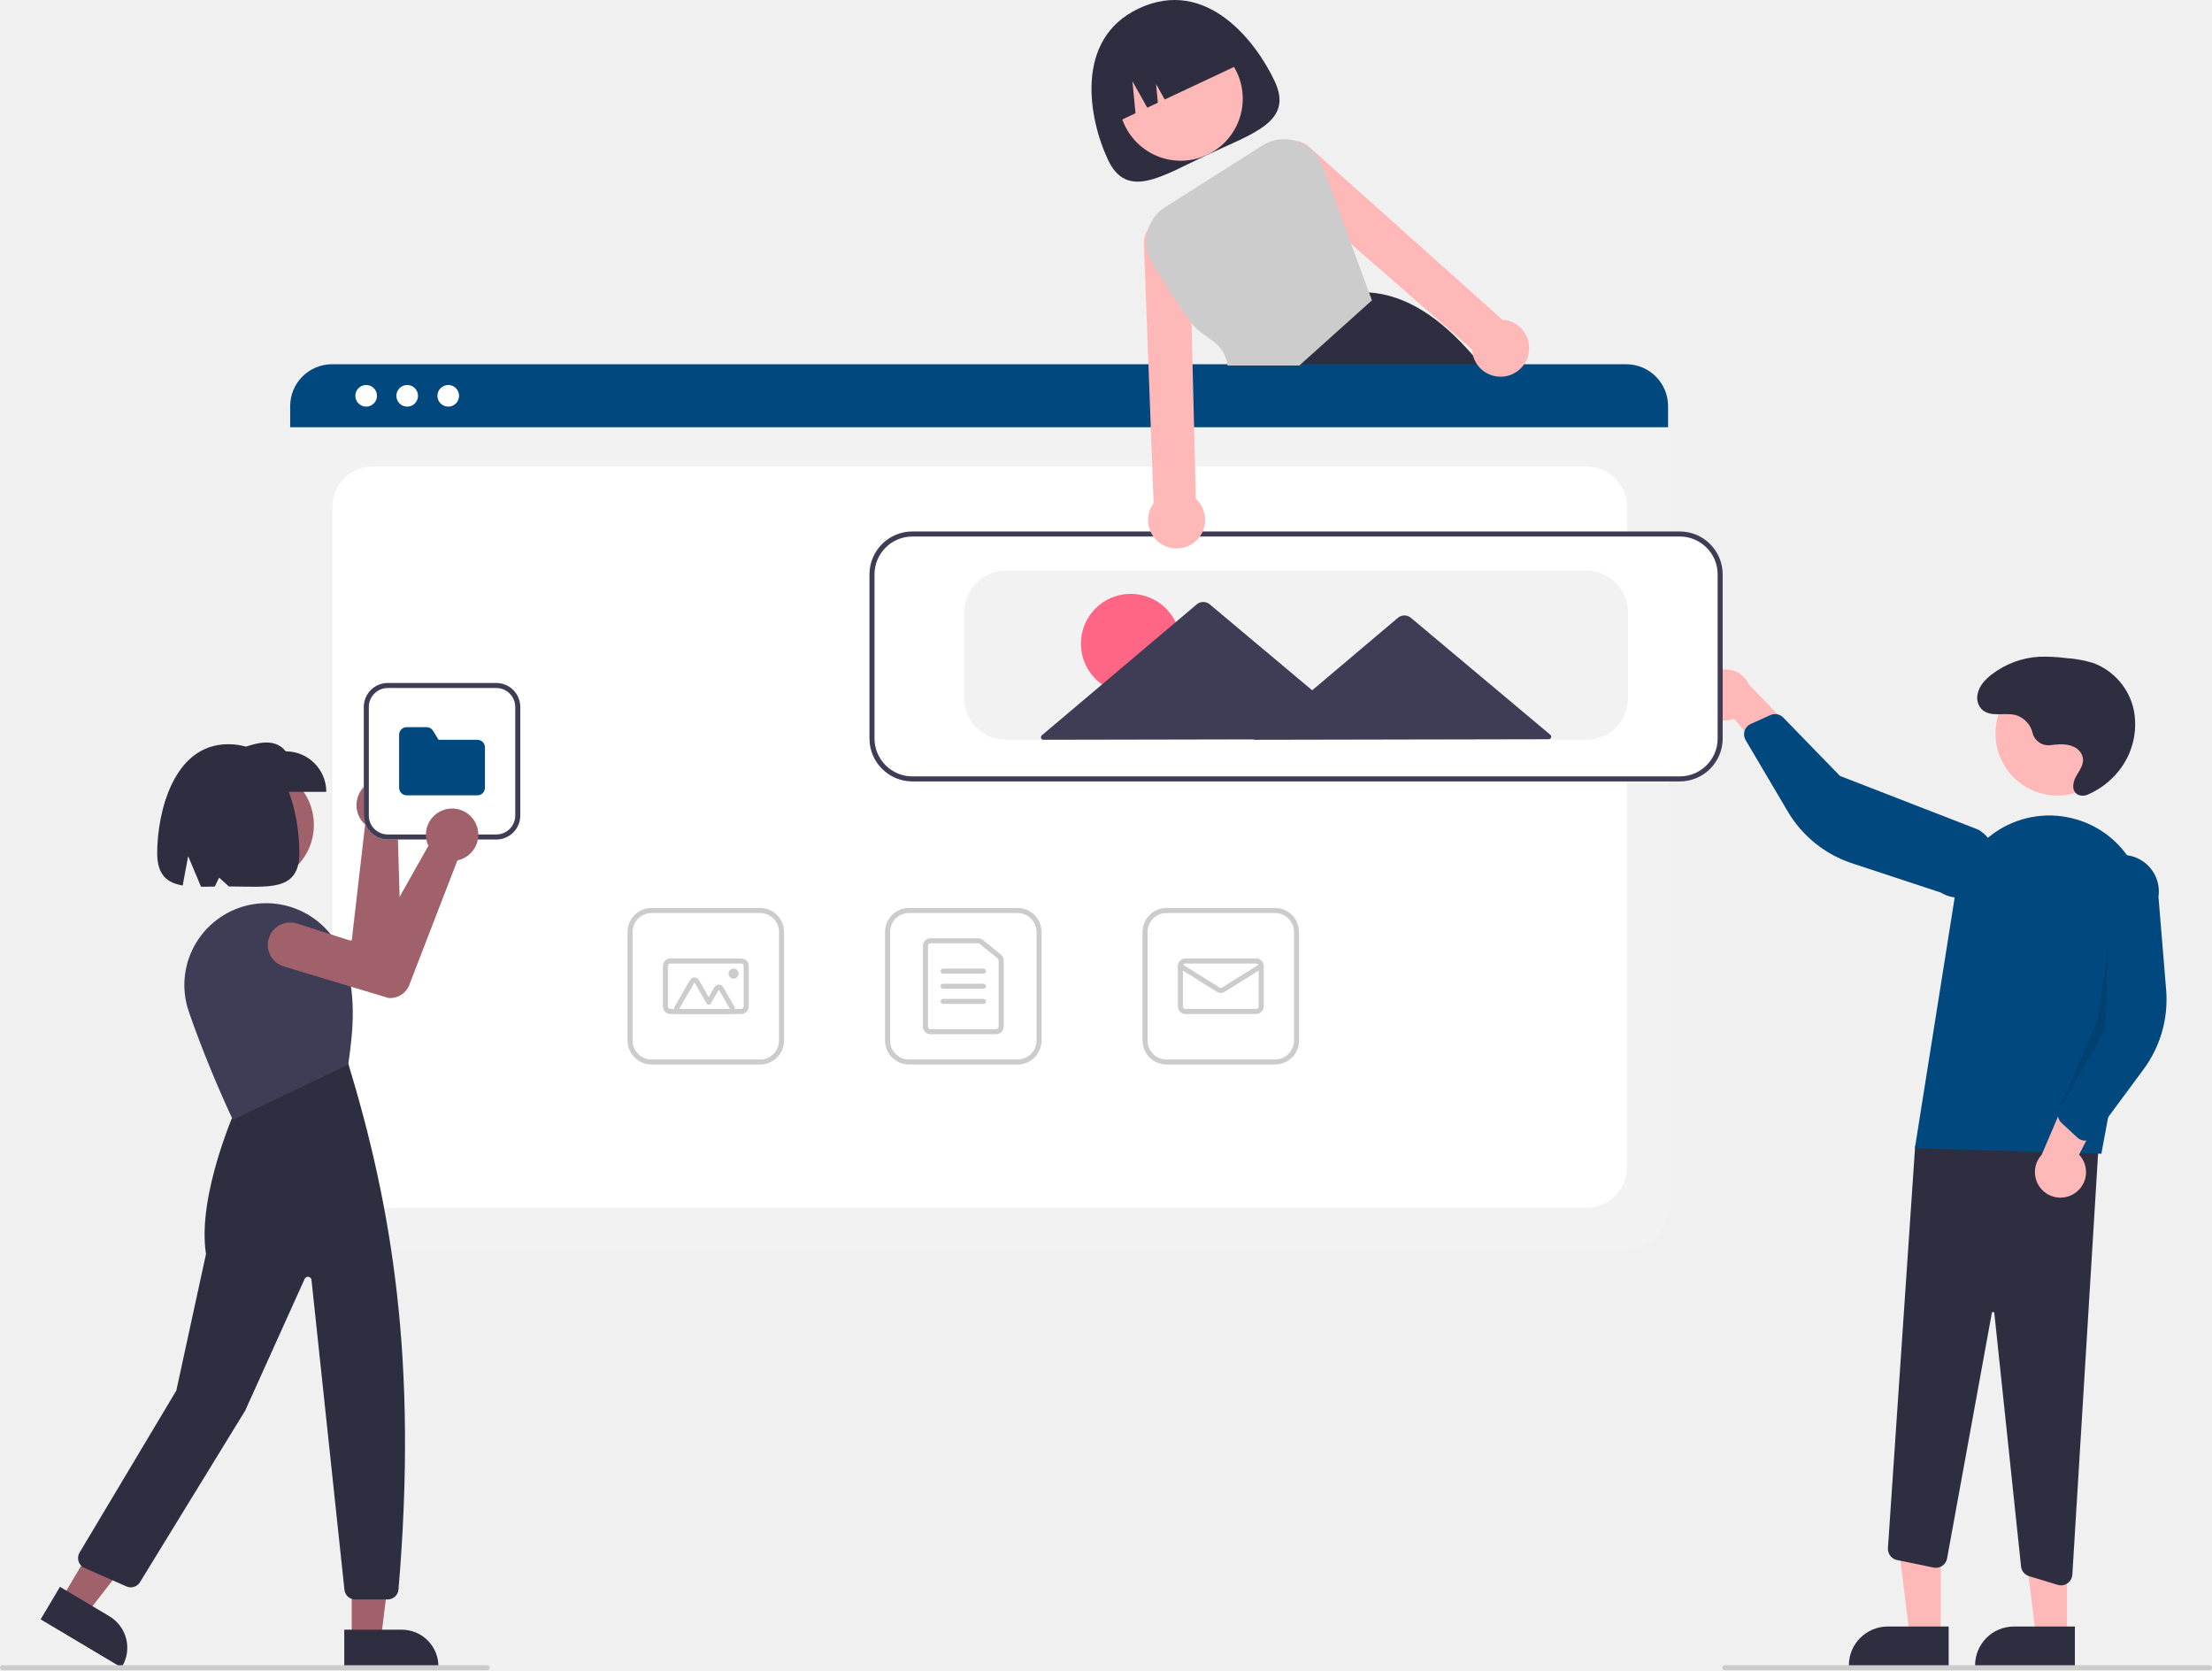
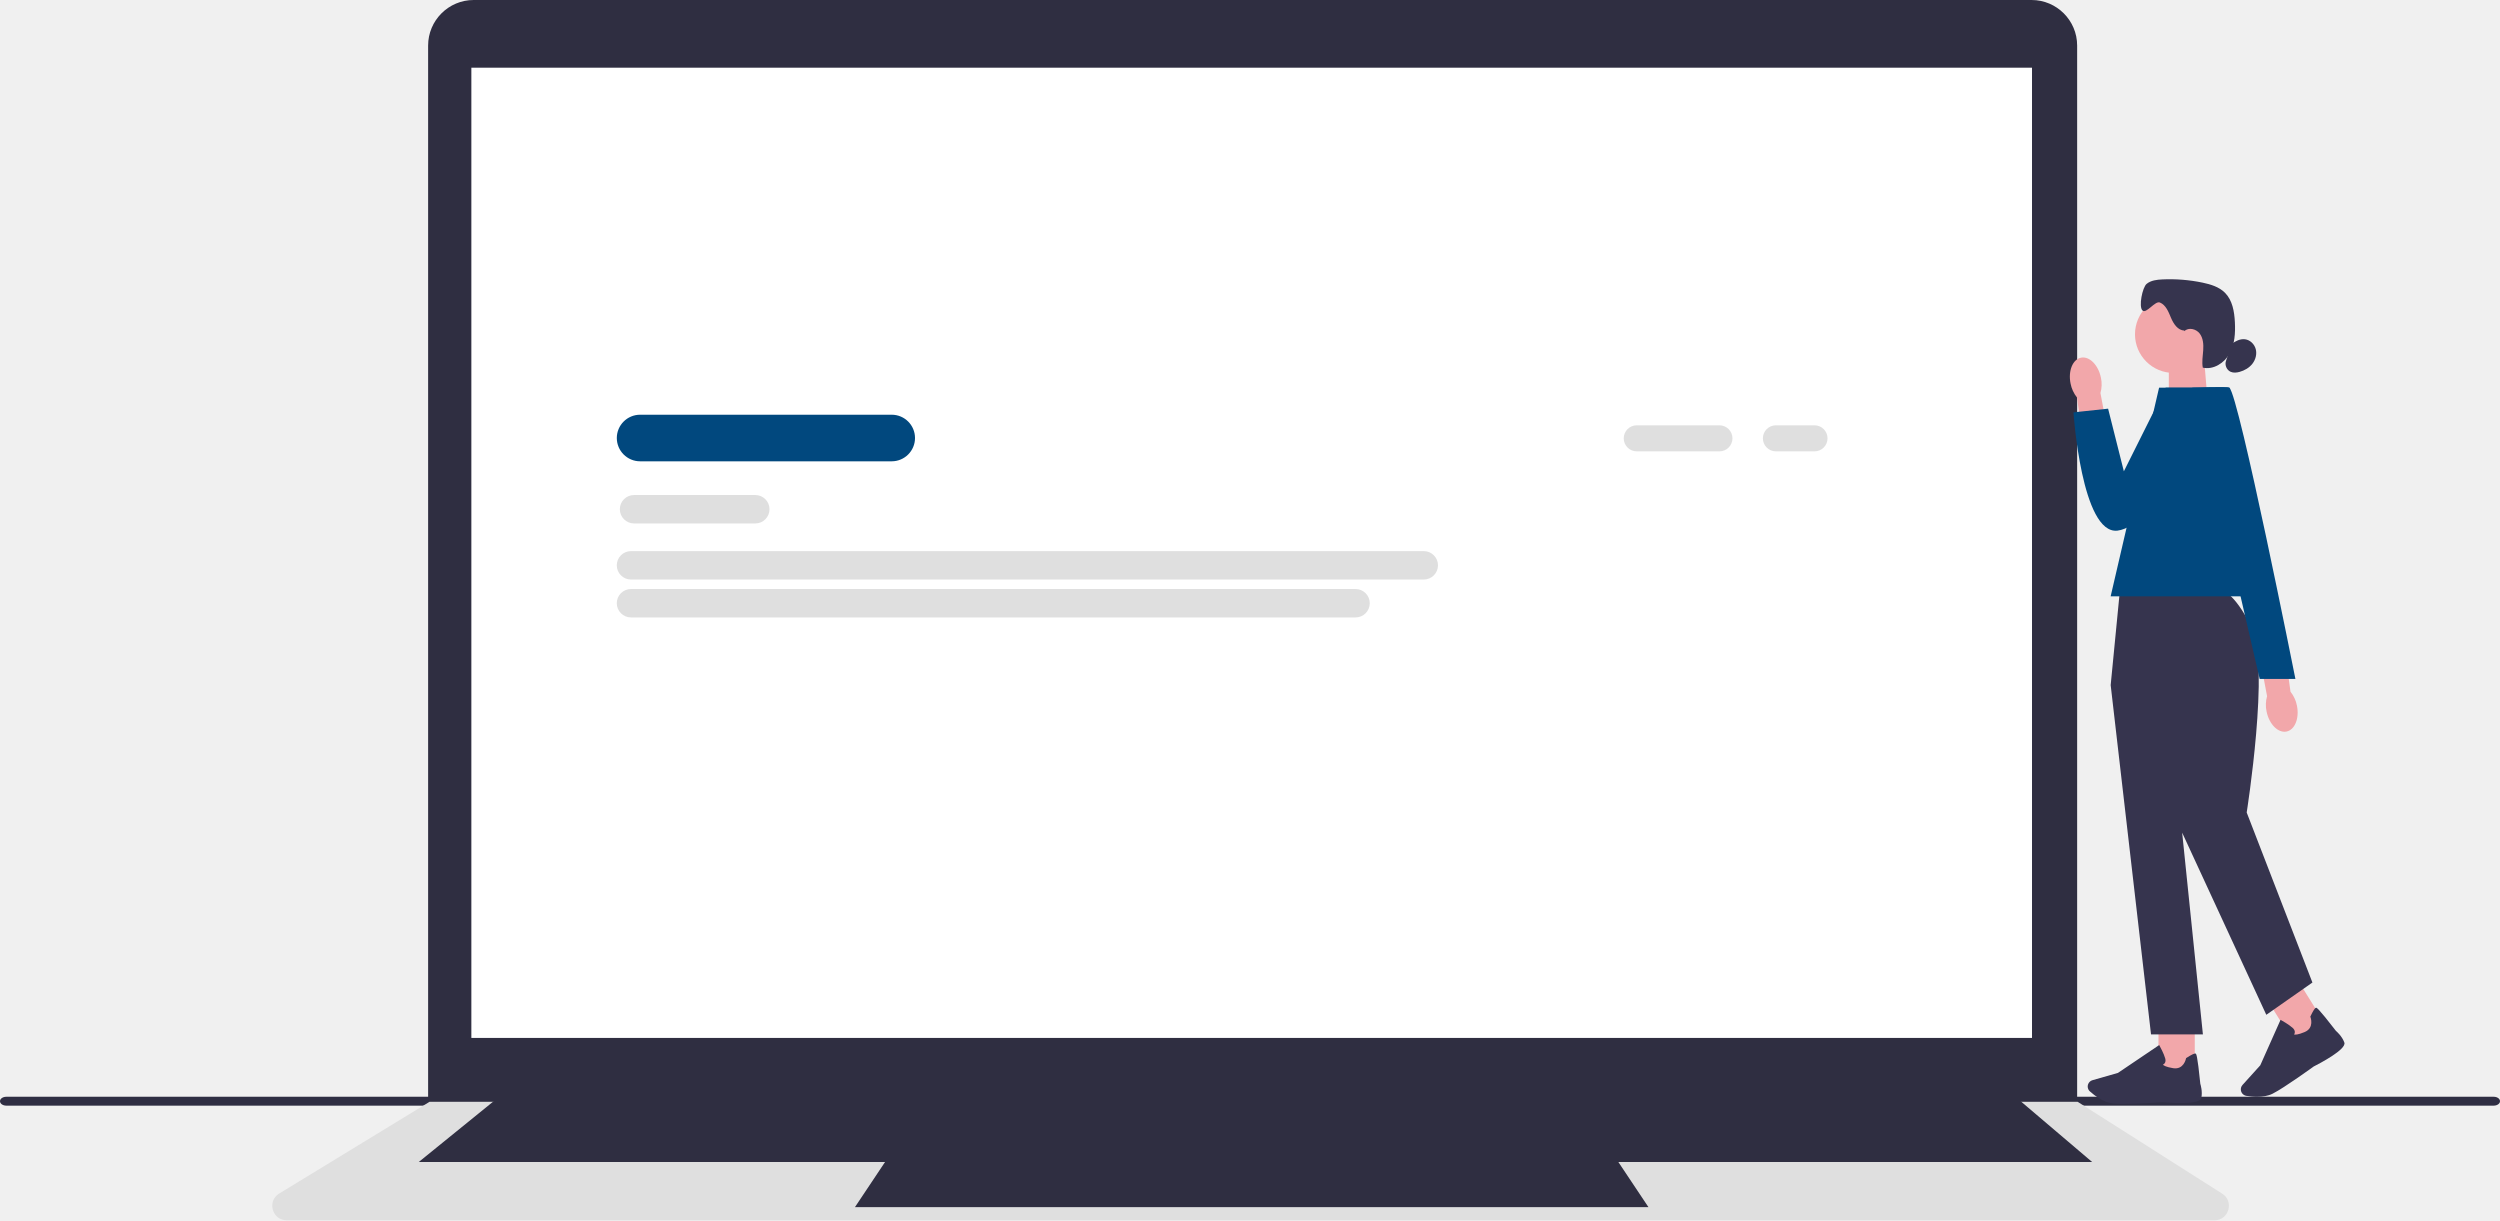
- <svg xmlns="http://www.w3.org/2000/svg" width="876.272" height="661.473" viewBox="0 0 876.272 661.473" role="img" artist="Katerina Limpitsouni" source="https://undraw.co/">
-   <path d="M685.834,138.655c7.516,15.995-8.411,20.526-26.655,29.099s-31.898,17.942-39.414,1.947-13.615-47.743,12.195-59.871C658.66,97.284,678.318,122.659,685.834,138.655Z" transform="translate(-180.8642 -106.4605)" fill="#2f2e41" />
-   <circle cx="467.746" cy="39.089" r="24.561" fill="#ffb8b8" />
-   <path d="M770.29,254.473c-.85-1.11-1.7-2.2-2.56-3.26q-1.665-2.07-3.35-4.01c-12.73-14.69-26.27-23.94-41.18-24.93h-.02l-.22-.02-29.71,28.96-10.1,9.84.22.54,5.45,13.57h95.49A234.834,234.834,0,0,0,770.29,254.473Z" transform="translate(-180.8642 -106.4605)" fill="#2f2e41" />
-   <path d="M621.902,155.438l0,0,8.792-4.131-1.225-12.683,5.879,10.496,4.202-1.975-.714-7.399,3.43,6.123,31.224-14.673,0,0a26,26,0,0,0-34.589-12.474l-4.525,2.126A26,26,0,0,0,621.902,155.438Z" transform="translate(-180.8642 -106.4605)" fill="#2f2e41" />
-   <path d="M825.39,601.261H312.552a16.519,16.519,0,0,1-16.5-16.5V276.607a12.102,12.102,0,0,1,12.088-12.088H829.593a12.311,12.311,0,0,1,12.297,12.297V584.761A16.519,16.519,0,0,1,825.39,601.261Z" transform="translate(-180.8642 -106.4605)" fill="#f2f2f2" />
-   <path d="M328.552,584.761h480.839a16,16,0,0,0,16-16V307.213a16,16,0,0,0-16-16H328.552a16,16,0,0,0-16,16V568.761A16,16,0,0,0,328.552,584.761Z" transform="translate(-180.8642 -106.4605)" fill="#fff" />
-   <path d="M841.66,275.663H295.82v-8.4a16.574,16.574,0,0,1,16.56-16.55H825.1a16.574,16.574,0,0,1,16.56,16.55Z" transform="translate(-180.8642 -106.4605)" fill="#01487e" />
-   <circle cx="145.051" cy="156.752" r="4.283" fill="#fff" />
-   <circle cx="161.31" cy="156.752" r="4.283" fill="#fff" />
-   <circle cx="177.569" cy="156.752" r="4.283" fill="#fff" />
-   <path d="M583.974,528.04h-43a9.511,9.511,0,0,1-9.5-9.5v-43a9.511,9.511,0,0,1,9.5-9.5h43a9.511,9.511,0,0,1,9.5,9.5v43A9.511,9.511,0,0,1,583.974,528.04Zm-43-60a7.508,7.508,0,0,0-7.5,7.5v43a7.508,7.508,0,0,0,7.5,7.5h43a7.508,7.508,0,0,0,7.5-7.5v-43a7.508,7.508,0,0,0-7.5-7.5Z" transform="translate(-180.8642 -106.4605)" fill="#ccc" />
-   <path d="M575.474,516.04h-26a3.003,3.003,0,0,1-3-3v-32a3.003,3.003,0,0,1,3-3h18.839a3.007,3.007,0,0,1,1.879.662l7.16,5.754a2.984,2.984,0,0,1,1.121,2.338v26.246A3.003,3.003,0,0,1,575.474,516.04Zm-26-36a1.001,1.001,0,0,0-1,1v32a1.001,1.001,0,0,0,1,1h26a1.001,1.001,0,0,0,1-1v-26.246a.995.995,0,0,0-.374-.779l-7.161-5.754a1.002,1.002,0,0,0-.626-.22Z" transform="translate(-180.8642 -106.4605)" fill="#ccc" />
-   <path d="M570.474,492.04h-16a1,1,0,0,1,0-2h16a1,1,0,0,1,0,2Z" transform="translate(-180.8642 -106.4605)" fill="#ccc" />
-   <path d="M570.474,498.04h-16a1,1,0,0,1,0-2h16a1,1,0,0,1,0,2Z" transform="translate(-180.8642 -106.4605)" fill="#ccc" />
-   <path d="M570.474,504.04h-16a1,1,0,0,1,0-2h16a1,1,0,0,1,0,2Z" transform="translate(-180.8642 -106.4605)" fill="#ccc" />
-   <path d="M685.974,528.04h-43a9.511,9.511,0,0,1-9.5-9.5v-43a9.511,9.511,0,0,1,9.5-9.5h43a9.511,9.511,0,0,1,9.5,9.5v43A9.511,9.511,0,0,1,685.974,528.04Zm-43-60a7.508,7.508,0,0,0-7.5,7.5v43a7.508,7.508,0,0,0,7.5,7.5h43a7.508,7.508,0,0,0,7.5-7.5v-43a7.508,7.508,0,0,0-7.5-7.5Z" transform="translate(-180.8642 -106.4605)" fill="#ccc" />
-   <path d="M678.474,508.04h-28a3.003,3.003,0,0,1-3-3v-16a3.003,3.003,0,0,1,3-3h28a3.003,3.003,0,0,1,3,3v16A3.003,3.003,0,0,1,678.474,508.04Zm-28-20a1.001,1.001,0,0,0-1,1v16a1.001,1.001,0,0,0,1,1h28a1.001,1.001,0,0,0,1-1v-16a1.001,1.001,0,0,0-1-1Z" transform="translate(-180.8642 -106.4605)" fill="#ccc" />
-   <path d="M664.474,499.678a3.003,3.003,0,0,1-1.59-.453l-14.94-9.337a1,1,0,0,1,1.061-1.696l14.94,9.337a1.006,1.006,0,0,0,1.06,0l14.939-9.337a1,1,0,0,1,1.061,1.696l-14.939,9.337A3.004,3.004,0,0,1,664.474,499.678Z" transform="translate(-180.8642 -106.4605)" fill="#ccc" />
-   <path d="M481.974,528.04h-43a9.511,9.511,0,0,1-9.5-9.5v-43a9.511,9.511,0,0,1,9.5-9.5h43a9.511,9.511,0,0,1,9.5,9.5v43A9.511,9.511,0,0,1,481.974,528.04Zm-43-60a7.508,7.508,0,0,0-7.5,7.5v43a7.508,7.508,0,0,0,7.5,7.5h43a7.508,7.508,0,0,0,7.5-7.5v-43a7.508,7.508,0,0,0-7.5-7.5Z" transform="translate(-180.8642 -106.4605)" fill="#ccc" />
-   <path d="M474.474,508.04h-28a3.003,3.003,0,0,1-3-3v-16a3.003,3.003,0,0,1,3-3h28a3.003,3.003,0,0,1,3,3v16A3.003,3.003,0,0,1,474.474,508.04Zm-28-20a1.001,1.001,0,0,0-1,1v16a1.001,1.001,0,0,0,1,1h28a1.001,1.001,0,0,0,1-1v-16a1.001,1.001,0,0,0-1-1Z" transform="translate(-180.8642 -106.4605)" fill="#ccc" />
-   <path d="M470.036,508.04h-20.124a2,2,0,0,1-1.732-3l6.062-10.5a2,2,0,0,1,3.464,0l3.915,6.781,2.268-3.929a2,2,0,0,1,3.464,0l4.415,7.647a2,2,0,0,1-1.732,3Zm0-2h0l-4.415-7.647-3.134,5.429a1.0 1,0,0,1-.866.5h0a1.0 1,0,0,1-.866-.5l-4.781-8.281-6.062,10.5Z" transform="translate(-180.8642 -106.4605)" fill="#ccc" />
-   <circle cx="290.61" cy="385.579" r="2" fill="#ccc" />
-   <polygon points="768.825 648.15 756.565 648.149 750.733 600.861 768.827 600.862 768.825 648.15" fill="#ffb8b8" />
-   <path d="M952.816,766.494l-39.531-.001v-.5a15.386,15.386,0,0,1,15.386-15.386h.001l24.144.001Z" transform="translate(-180.8642 -106.4605)" fill="#2f2e41" />
-   <polygon points="818.825 648.15 806.565 648.149 800.733 600.861 818.827 600.862 818.825 648.15" fill="#ffb8b8" />
-   <path d="M1002.816,766.494l-39.531-.001v-.5a15.386,15.386,0,0,1,15.386-15.386h.001l24.144.001Z" transform="translate(-180.8642 -106.4605)" fill="#2f2e41" />
-   <path d="M996.014,734.111l-11.354-3.454a4.493,4.493,0,0,1-3.166-3.833L970.908,626.498a.48.48,0,0,0-.479-.447.469.469,0,0,0-.51.409l-17.731,97.199a4.5,4.5,0,0,1-5.335,3.6L932.342,724.269a4.516,4.516,0,0,1-3.582-4.712l10.785-159.312,73.138-7.892-10.868,177.727a4.505,4.505,0,0,1-4.484,4.228A4.526,4.526,0,0,1,996.014,734.111Z" transform="translate(-180.8642 -106.4605)" fill="#2f2e41" />
-   <circle cx="815.08" cy="290.487" r="24.561" fill="#ffb8b8" />
-   <path d="M939.433,561.18l15.858-99.851a37.857,37.857,0,0,1,48.005-30.399h0a37.743,37.743,0,0,1,26.601,43.262l-16.591,89.172Z" transform="translate(-180.8642 -106.4605)" fill="#01487e" />
-   <path d="M1002.725,579.046a10.056,10.056,0,0,0,1.747-15.32l16.396-31.751-18.465,1.97-12.739,29.849a10.11,10.11,0,0,0,13.061,15.251Z" transform="translate(-180.8642 -106.4605)" fill="#ffb8b8" />
-   <path d="M1006.236,558.126a4.506,4.506,0,0,1-2.426-1.151l-6.273-5.797a4.515,4.515,0,0,1-1.092-5.054l12.537-29.718-1.779-58.72a14.497,14.497,0,1,1,28.727,3.919l3.041,36.912a46.373,46.373,0,0,1-8.938,31.397l-19.552,26.432a4.505,4.505,0,0,1-3.195,1.804A4.455,4.455,0,0,1,1006.236,558.126Z" transform="translate(-180.8642 -106.4605)" fill="#01487e" />
-   <path d="M854.505,383.566a10.056,10.056,0,0,0,13.426,7.582l22.846,27.478,5.385-17.772-22.52-23.369a10.11,10.11,0,0,0-19.137,6.081Z" transform="translate(-180.8642 -106.4605)" fill="#ffb8b8" />
-   <path d="M872.401,394.955a4.506,4.506,0,0,1,2.006-1.786l7.784-3.517a4.515,4.515,0,0,1,5.08.965l22.478,23.132,54.766,21.257a14.497,14.497,0,1,1-14.809,24.926l-35.177-11.592a46.374,46.374,0,0,1-25.427-20.472l-16.717-28.31a4.505,4.505,0,0,1-.415-3.646A4.454,4.454,0,0,1,872.401,394.955Z" transform="translate(-180.8642 -106.4605)" fill="#01487e" />
-   <polygon points="835.002 375.652 834.002 407.652 815.58 439.663 830.962 403.99 835.002 375.652" opacity="0.1" />
-   <path d="M993.13,401.563a6.423,6.423,0,0,1-7.031-4.702,9.764,9.764,0,0,0-6.951-7.274c-4.505-1.029-10.012,1.091-13.314-2.322a6.637,6.637,0,0,1-1.575-5.842c.608-3.317,2.981-5.823,5.563-7.827a34.062,34.062,0,0,1,18.866-7.051,67.677,67.677,0,0,1,10.621.528,47.009,47.009,0,0,1,10.864,1.985,25.576,25.576,0,0,1,16.002,18.68,29.528,29.528,0,0,1-6.057,24.13,31.702,31.702,0,0,1-12.161,9.259,4.744,4.744,0,0,1-3.606.183c-2.957-1.176-2.474-4.839-1.126-7.283,1.443-2.615,3.663-5.146,2.503-8.329a6.302,6.302,0,0,0-3.127-3.366c-2.94-1.499-6.228-1.145-9.389-.78Z" transform="translate(-180.8642 -106.4605)" fill="#2f2e41" />
-   <path d="M846.297,415.433h-304a16.519,16.519,0,0,1-16.5-16.5v-65a16.519,16.519,0,0,1,16.5-16.5h304a16.519,16.519,0,0,1,16.5,16.5v65A16.519,16.519,0,0,1,846.297,415.433Z" transform="translate(-180.8642 -106.4605)" fill="#fff" />
-   <path d="M846.297,415.933h-304a17.019,17.019,0,0,1-17-17v-65a17.019,17.019,0,0,1,17-17h304a17.019,17.019,0,0,1,17,17v65A17.019,17.019,0,0,1,846.297,415.933Zm-304-97a15.017,15.017,0,0,0-15,15v65a15.017,15.017,0,0,0,15,15h304a15.017,15.017,0,0,0,15-15v-65a15.017,15.017,0,0,0-15-15Z" transform="translate(-180.8642 -106.4605)" fill="#3f3d56" />
-   <path d="M809.297,399.433h-230a16.519,16.519,0,0,1-16.5-16.5v-34a16.519,16.519,0,0,1,16.5-16.5h230a16.519,16.519,0,0,1,16.5,16.5v34A16.519,16.519,0,0,1,809.297,399.433Z" transform="translate(-180.8642 -106.4605)" fill="#f2f2f2" />
-   <circle cx="447.928" cy="254.915" r="19.732" fill="#ff6584" />
-   <path d="M795.004,397.442l-27.853-23.36-27.372-22.956a4,4,0,0,0-5.153.01l-27.283,23.062-6.664,5.633-10.048-8.427-30.537-25.611a4,4,0,0,0-5.152.01l-30.438,25.728-30.917,26.133a1.0 1,0,0,0,.647,1.764l63.387-.122,20.064-.039-.196.166,59.808-.115,57.067-.11A1.0 1,0,0,0,795.004,397.442Z" transform="translate(-180.8642 -106.4605)" fill="#3f3d56" />
-   <path d="M1056.136,767.933h-192a1,1,0,0,1,0-2h192a1,1,0,0,1,0,2Z" transform="translate(-180.8642 -106.4605)" fill="#ccc" />
-   <path d="M784.92,238.373a11.221,11.221,0,0,0-7.25-5.1,10.301,10.301,0,0,0-1.66-.21l-76.19-68.12a9.015,9.015,0,0,0-5.63-2.69,7.67,7.67,0,0,0-1.27-.04,9.055,9.055,0,0,0-5.96,15.48l29.17,25.43,47.9,41.75a11.916,11.916,0,0,0,.35,2.33,11.266,11.266,0,0,0,9.67,8.37,11.092,11.092,0,0,0,6.05-1,11.407,11.407,0,0,0,3.88-2.97c.11-.13.21-.25.31-.39a11.293,11.293,0,0,0,.63-12.84Z" transform="translate(-180.8642 -106.4605)" fill="#ffb8b8" />
-   <path d="M654.6,304.023l-.71-28.86-.6-23.95-.41-16.76-.81-32.67a9.046,9.046,0,0,0-15.71-5.25,6.923,6.923,0,0,0-.75.96,8.936,8.936,0,0,0-1.56,6.05l1.78,47.67.89,23.95,1.14,30.55a12.047,12.047,0,0,0-.89,1.41,11.248,11.248,0,0,0-.71,8.84,11.311,11.311,0,0,0,15.56,6.63,11.301,11.301,0,0,0,2.78-18.57Z" transform="translate(-180.8642 -106.4605)" fill="#ffb8b8" />
-   <path d="M723.201,222.273l-7.07-19.15-11.44-31.02a16.006,16.006,0,0,0-9.95-9.68c-.18-.06-.37-.12-.55-.17a15.984,15.984,0,0,0-13.24,1.82l-38.53,24.44a16.093,16.093,0,0,0-5.27,21.75,276.323,276.323,0,0,0,15.73,24.19c4.49,6.11,12.85,6.76,14.3,16.76h28.41l28.76-25.82Z" transform="translate(-180.8642 -106.4605)" fill="#ccc" />
-   <circle cx="101.165" cy="326.682" r="23.172" fill="#a0616a" />
-   <path d="M338.916,417.193q.343.273.664.578a10.38,10.38,0,0,1-.417,15.484,9.722,9.722,0,0,1-.814.613l1.568,52.945a8.061,8.061,0,0,1-5.545,7.867l-.096.021-42.989,4.578a8.899,8.899,0,1,1-1.722-17.713l30.644-2.699,5.3-45.851a9.876,9.876,0,0,1-.972-.99,10.38,10.38,0,0,1,14.378-14.833Z" transform="translate(-180.8642 -106.4605)" fill="#a0616a" />
-   <polygon points="139.328 649.174 150.895 649.174 156.397 604.561 139.326 604.561 139.328 649.174" fill="#a0616a" />
-   <path d="M317.242,751.858l22.778-.001h.001a14.516,14.516,0,0,1,14.516,14.516v.472l-37.294.001Z" transform="translate(-180.8642 -106.4605)" fill="#2f2e41" />
-   <polygon points="24.366 633.182 34.304 639.099 61.857 603.582 47.189 594.849 24.366 633.182" fill="#a0616a" />
-   <path d="M204.627,734.889l19.572,11.653.001 0a14.516,14.516,0,0,1,5.046,19.899l-.241.405L196.96,747.767Z" transform="translate(-180.8642 -106.4605)" fill="#2f2e41" />
-   <path d="M334.488,739.877H321.536a4.238,4.238,0,0,1-4.221-3.797L304.258,613.343a1.415,1.415,0,0,0-2.697-.433l-23.555,52.159-41.704,68.003a4.266,4.266,0,0,1-5.329,1.666l-16.66-7.33a4.247,4.247,0,0,1-1.935-6.064l38.337-64.192,11.758-54.085c-3.698-23.455,12.155-58.326,12.316-58.676l.079-.17,43.668-17.068.219.268c17.221,56.514,27.715,117.332,19.967,208.568A4.274,4.274,0,0,1,334.488,739.877Z" transform="translate(-180.8642 -106.4605)" fill="#2f2e41" />
-   <path d="M273.107,549.934l-.203-.427c-.097-.205-9.807-20.684-17.292-42.571a32.285,32.285,0,0,1,2.239-25.873,32.637,32.637,0,0,1,20.813-16.004h0A32.677,32.677,0,0,1,316.591,484.627c5.937,14.847,4.045,30.695,2.264,43.157l-.035.25-.227.109Z" transform="translate(-180.8642 -106.4605)" fill="#3f3d56" />
-   <path d="M310.124,420.054H273.33V404.015c8.076-3.208,15.978-5.937,20.756,0a16.038,16.038,0,0,1,16.038,16.038Z" transform="translate(-180.8642 -106.4605)" fill="#2f2e41" />
-   <path d="M271.293,401.185c-21.996,0-28.153,27.571-28.153,43.126,0,8.674,3.923,11.777,10.088,12.827l2.177-11.611,5.099,12.111c1.732.009,3.551-.025,5.437-.06l1.729-3.56,3.855,3.496c15.441.023,27.921,2.274,27.921-13.203C299.445,428.756,294.046,401.185,271.293,401.185Z" transform="translate(-180.8642 -106.4605)" fill="#2f2e41" />
-   <path d="M373.864,767.933h-192a1,1,0,1,1,0-2h192a1,1,0,0,1,0,2Z" transform="translate(-180.8642 -106.4605)" fill="#ccc" />
-   <path d="M377.474,438.933h-43a9.511,9.511,0,0,1-9.5-9.5v-43a9.511,9.511,0,0,1,9.5-9.5h43a9.511,9.511,0,0,1,9.5,9.5v43A9.511,9.511,0,0,1,377.474,438.933Z" transform="translate(-180.8642 -106.4605)" fill="#fff" />
-   <path d="M377.474,438.933h-43a9.511,9.511,0,0,1-9.5-9.5v-43a9.511,9.511,0,0,1,9.5-9.5h43a9.511,9.511,0,0,1,9.5,9.5v43A9.511,9.511,0,0,1,377.474,438.933Zm-43-60a7.508,7.508,0,0,0-7.5,7.5v43a7.508,7.508,0,0,0,7.5,7.5h43a7.508,7.508,0,0,0,7.5-7.5v-43a7.508,7.508,0,0,0-7.5-7.5Z" transform="translate(-180.8642 -106.4605)" fill="#3f3d56" />
-   <path d="M369.974,421.433h-28a3.003,3.003,0,0,1-3-3v-21a3.003,3.003,0,0,1,3-3h7.882a2.981,2.981,0,0,1,2.555,1.427l2.198,3.573h15.364a3.003,3.003,0,0,1,3,3v16A3.003,3.003,0,0,1,369.974,421.433Z" transform="translate(-180.8642 -106.4605)" fill="#01487e" />
-   <path d="M369.064,432.042q.21.384.388.79a10.38,10.38,0,0,1-6.393,14.109,9.72,9.72,0,0,1-.988.25l-19.099,49.405a8.061,8.061,0,0,1-8.163,5.099l-.096-.018-41.397-12.462a8.899,8.899,0,1,1,5.286-16.993l29.29,9.404,22.676-40.202a9.876,9.876,0,0,1-.511-1.289,10.38,10.38,0,0,1,19.007-8.091Z" transform="translate(-180.8642 -106.4605)" fill="#a0616a" />
+ <svg xmlns="http://www.w3.org/2000/svg" width="949.85" height="463.64" viewBox="0 0 949.85 463.64" role="img" artist="Katerina Limpitsouni" source="https://undraw.co/">
+   <path d="m0,418.39c0,.94,1.07,1.69,2.41,1.69h945.03c1.33,0,2.41-.75,2.41-1.69s-1.07-1.69-2.41-1.69H2.41c-1.33,0-2.41.75-2.41,1.69Z" fill="#2f2e43" stroke-width="0" />
+   <path d="m789.19,420.78H162.66V17.31c0-9.54,7.76-17.31,17.31-17.31h591.91c9.54,0,17.31,7.76,17.31,17.31v403.47Z" fill="#2f2e41" stroke-width="0" />
+   <path d="m841.34,463.64H108.95c-2.53,0-4.6-1.57-5.29-4.01-.68-2.43.27-4.86,2.43-6.17l57.09-34.83h626.22l.18.11,54.72,34.77c2.11,1.34,3.03,3.76,2.33,6.17-.7,2.4-2.77,3.96-5.27,3.96Z" fill="#dfdfdf" stroke-width="0" />
+   <rect x="179.09" y="25.72" width="592.95" height="368.63" fill="#fff" stroke-width="0" />
+   <polygon points="794.9 441.5 159.09 441.5 190.52 416 764.9 416 794.9 441.5" fill="#2f2e41" stroke-width="0" />
+   <polygon points="626.31 458.64 324.83 458.64 336.26 441.5 614.88 441.5 626.31 458.64" fill="#2f2e41" stroke-width="0" />
+   <path d="m653.28,171.49h-31.41c-2.73,0-4.95-2.22-4.95-4.95s2.22-4.95,4.95-4.95h31.41c2.73,0,4.95,2.22,4.95,4.95s-2.22,4.95-4.95,4.95Z" fill="#dfdfdf" stroke-width="0" />
+   <path d="m689.4,171.49h-14.66c-2.73,0-4.95-2.22-4.95-4.95s2.22-4.95,4.95-4.95h14.66c2.73,0,4.95,2.22,4.95,4.95s-2.22,4.95-4.95,4.95Z" fill="#dfdfdf" stroke-width="0" />
+   <path d="m338.8,175.27h-95.6c-4.88,0-8.85-3.97-8.85-8.85s3.97-8.85,8.85-8.85h95.6c4.88,0,8.85,3.97,8.85,8.85s-3.97,8.85-8.85,8.85Z" fill="#01487e" stroke-width="0" />
+   <path d="m286.97,198.88h-46.07c-2.97,0-5.4-2.42-5.4-5.4s2.42-5.4,5.4-5.4h46.07c2.97,0,5.4,2.42,5.4,5.4s-2.42,5.4-5.4,5.4Z" fill="#dfdfdf" stroke-width="0" />
+   <path d="m540.95,220.19H239.74c-2.97,0-5.4-2.42-5.4-5.4s2.42-5.4,5.4-5.4h301.21c2.97,0,5.4,2.42,5.4,5.4s-2.42,5.4-5.4,5.4Z" fill="#dfdfdf" stroke-width="0" />
+   <path d="m515.04,234.59H239.74c-2.97,0-5.4-2.42-5.4-5.4s2.42-5.4,5.4-5.4h275.29c2.97,0,5.4,2.42,5.4,5.4s-2.42,5.4-5.4,5.4Z" fill="#dfdfdf" stroke-width="0" />
+   <polygon points="838.74 152.18 824.02 157.02 824.02 135.82 837.38 135.82 838.74 152.18" fill="#f2a7aa" stroke-width="0" />
+   <circle cx="825.84" cy="127.02" r="14.67" fill="#f2a7aa" stroke-width="0" />
+   <path d="m829.87,125.57c-2.46-.07-4.07-2.56-5.02-4.82-.95-2.27-1.94-4.87-4.21-5.81-1.86-.77-5.15,4.4-6.62,3.03-1.53-1.43-.04-8.81,1.59-10.13s3.85-1.58,5.95-1.68c5.11-.24,10.26.18,15.27,1.22,3.1.65,6.29,1.62,8.53,3.86,2.83,2.84,3.56,7.13,3.76,11.14.21,4.1-.03,8.4-2.02,11.98-1.99,3.59-6.17,6.24-10.17,5.32-.4-2.18,0-4.41.16-6.62.15-2.21,0-4.59-1.35-6.35s-4.23-2.45-5.8-.89" fill="#36344e" stroke-width="0" />
+   <path d="m847.92,130.65c1.47-1.08,3.22-1.97,5.03-1.75,1.95.24,3.6,1.85,4.1,3.75s-.06,4-1.27,5.55c-1.21,1.55-3,2.58-4.9,3.1-1.1.3-2.3.42-3.35-.03-1.54-.66-2.37-2.64-1.77-4.2" fill="#36344e" stroke-width="0" />
+   <rect x="820.09" y="388" width="13.79" height="19.56" fill="#f2a7aa" stroke-width="0" />
+   <path d="m806.66,419.41c-1.45,0-2.74-.04-3.71-.13-3.66-.34-7.16-3.04-8.92-4.62-.79-.71-1.04-1.84-.63-2.82h0c.29-.7.88-1.22,1.61-1.43l9.68-2.77,15.67-10.58.17.31c.07.12,1.6,2.89,2.12,4.76.2.71.14,1.31-.15,1.77-.21.32-.49.5-.73.61.28.3,1.17.9,3.91,1.34,3.99.64,4.84-3.51,4.87-3.68l.03-.14.12-.08c1.9-1.23,3.07-1.78,3.48-1.66.25.08.67.2,1.81,11.49.11.35.91,2.95.37,5.43-.59,2.7-12.39,1.77-14.75,1.56-.07,0-8.9.64-14.96.64Z" fill="#36344e" stroke-width="0" />
+   <rect x="865.58" y="374.8" width="13.79" height="19.56" transform="translate(-71.35 519.94) rotate(-31.95)" fill="#f2a7aa" stroke-width="0" />
+   <path d="m857.61,416.73c-1.62,0-3.11-.19-4.17-.38-1.04-.18-1.86-1.01-2.03-2.06h0c-.12-.75.1-1.5.61-2.07l6.75-7.47,7.7-17.27.31.17c.12.06,2.89,1.6,4.32,2.92.54.5.81,1.03.8,1.58,0,.38-.15.69-.29.9.4.1,1.47.14,4.03-.94,3.73-1.57,2.25-5.54,2.19-5.71l-.05-.13.06-.13c.97-2.05,1.66-3.14,2.07-3.25.25-.07.68-.18,7.61,8.79.28.24,2.33,2.02,3.19,4.42.93,2.6-9.58,8.06-11.69,9.13-.07.05-11.06,8.04-15.57,10.31-1.79.9-3.91,1.18-5.84,1.18Z" fill="#36344e" stroke-width="0" />
+   <path d="m844.04,224.38h-38.61l-3.5,35.92,15.33,132.71h19.71l-7.88-76.65,31.97,69.2,17.52-12.26-24.97-64.6s8.92-56.28,1.91-70.3c-7.01-14.02-11.48-14.02-11.48-14.02Z" fill="#36344e" stroke-width="0" />
+   <polygon points="863.24 226.57 801.92 226.57 820.32 147.3 847.03 147.3 863.24 226.57" fill="#01487e" stroke-width="0" />
+   <path id="uuid-52db3307-ec3e-496d-a5d4-9d1f33ffc652-45-45-44-44-885" d="m786.69,145.73c-.98-4.82.81-9.23,4-9.84,3.19-.61,6.56,2.8,7.54,7.63.42,1.92.35,3.91-.19,5.81l3.88,20.49-10.02,1.58-2.76-20.36c-1.24-1.55-2.08-3.37-2.45-5.31h0Z" fill="#f2a7aa" stroke-width="0" />
+   <path d="m846.38,147.3h-23.56l-15.88,31.77-5.99-23.8-13.16,1.4s3.11,46.51,16.73,44.94c13.61-1.57,45.36-43.48,41.87-54.3Z" fill="#01487e" stroke-width="0" />
+   <path id="uuid-2800d917-a06e-4fc6-b661-0f9df9cadefc-46-46-45-45-886" d="m872.7,268.11c.98,4.82-.81,9.23-4,9.84-3.19.61-6.56-2.8-7.54-7.63-.42-1.92-.35-3.91.19-5.81l-3.88-20.49,10.02-1.58,2.76,20.36c1.24,1.55,2.08,3.37,2.45,5.31,0,0,0,0,0,0Z" fill="#f2a7aa" stroke-width="0" />
+   <path d="m832.95,147.3s13.39-.57,14.08,0c3.65,2.99,25.09,110.66,25.09,110.66h-13.58s-25.6-110.66-25.6-110.66Z" fill="#01487e" stroke-width="0" />
</svg>
